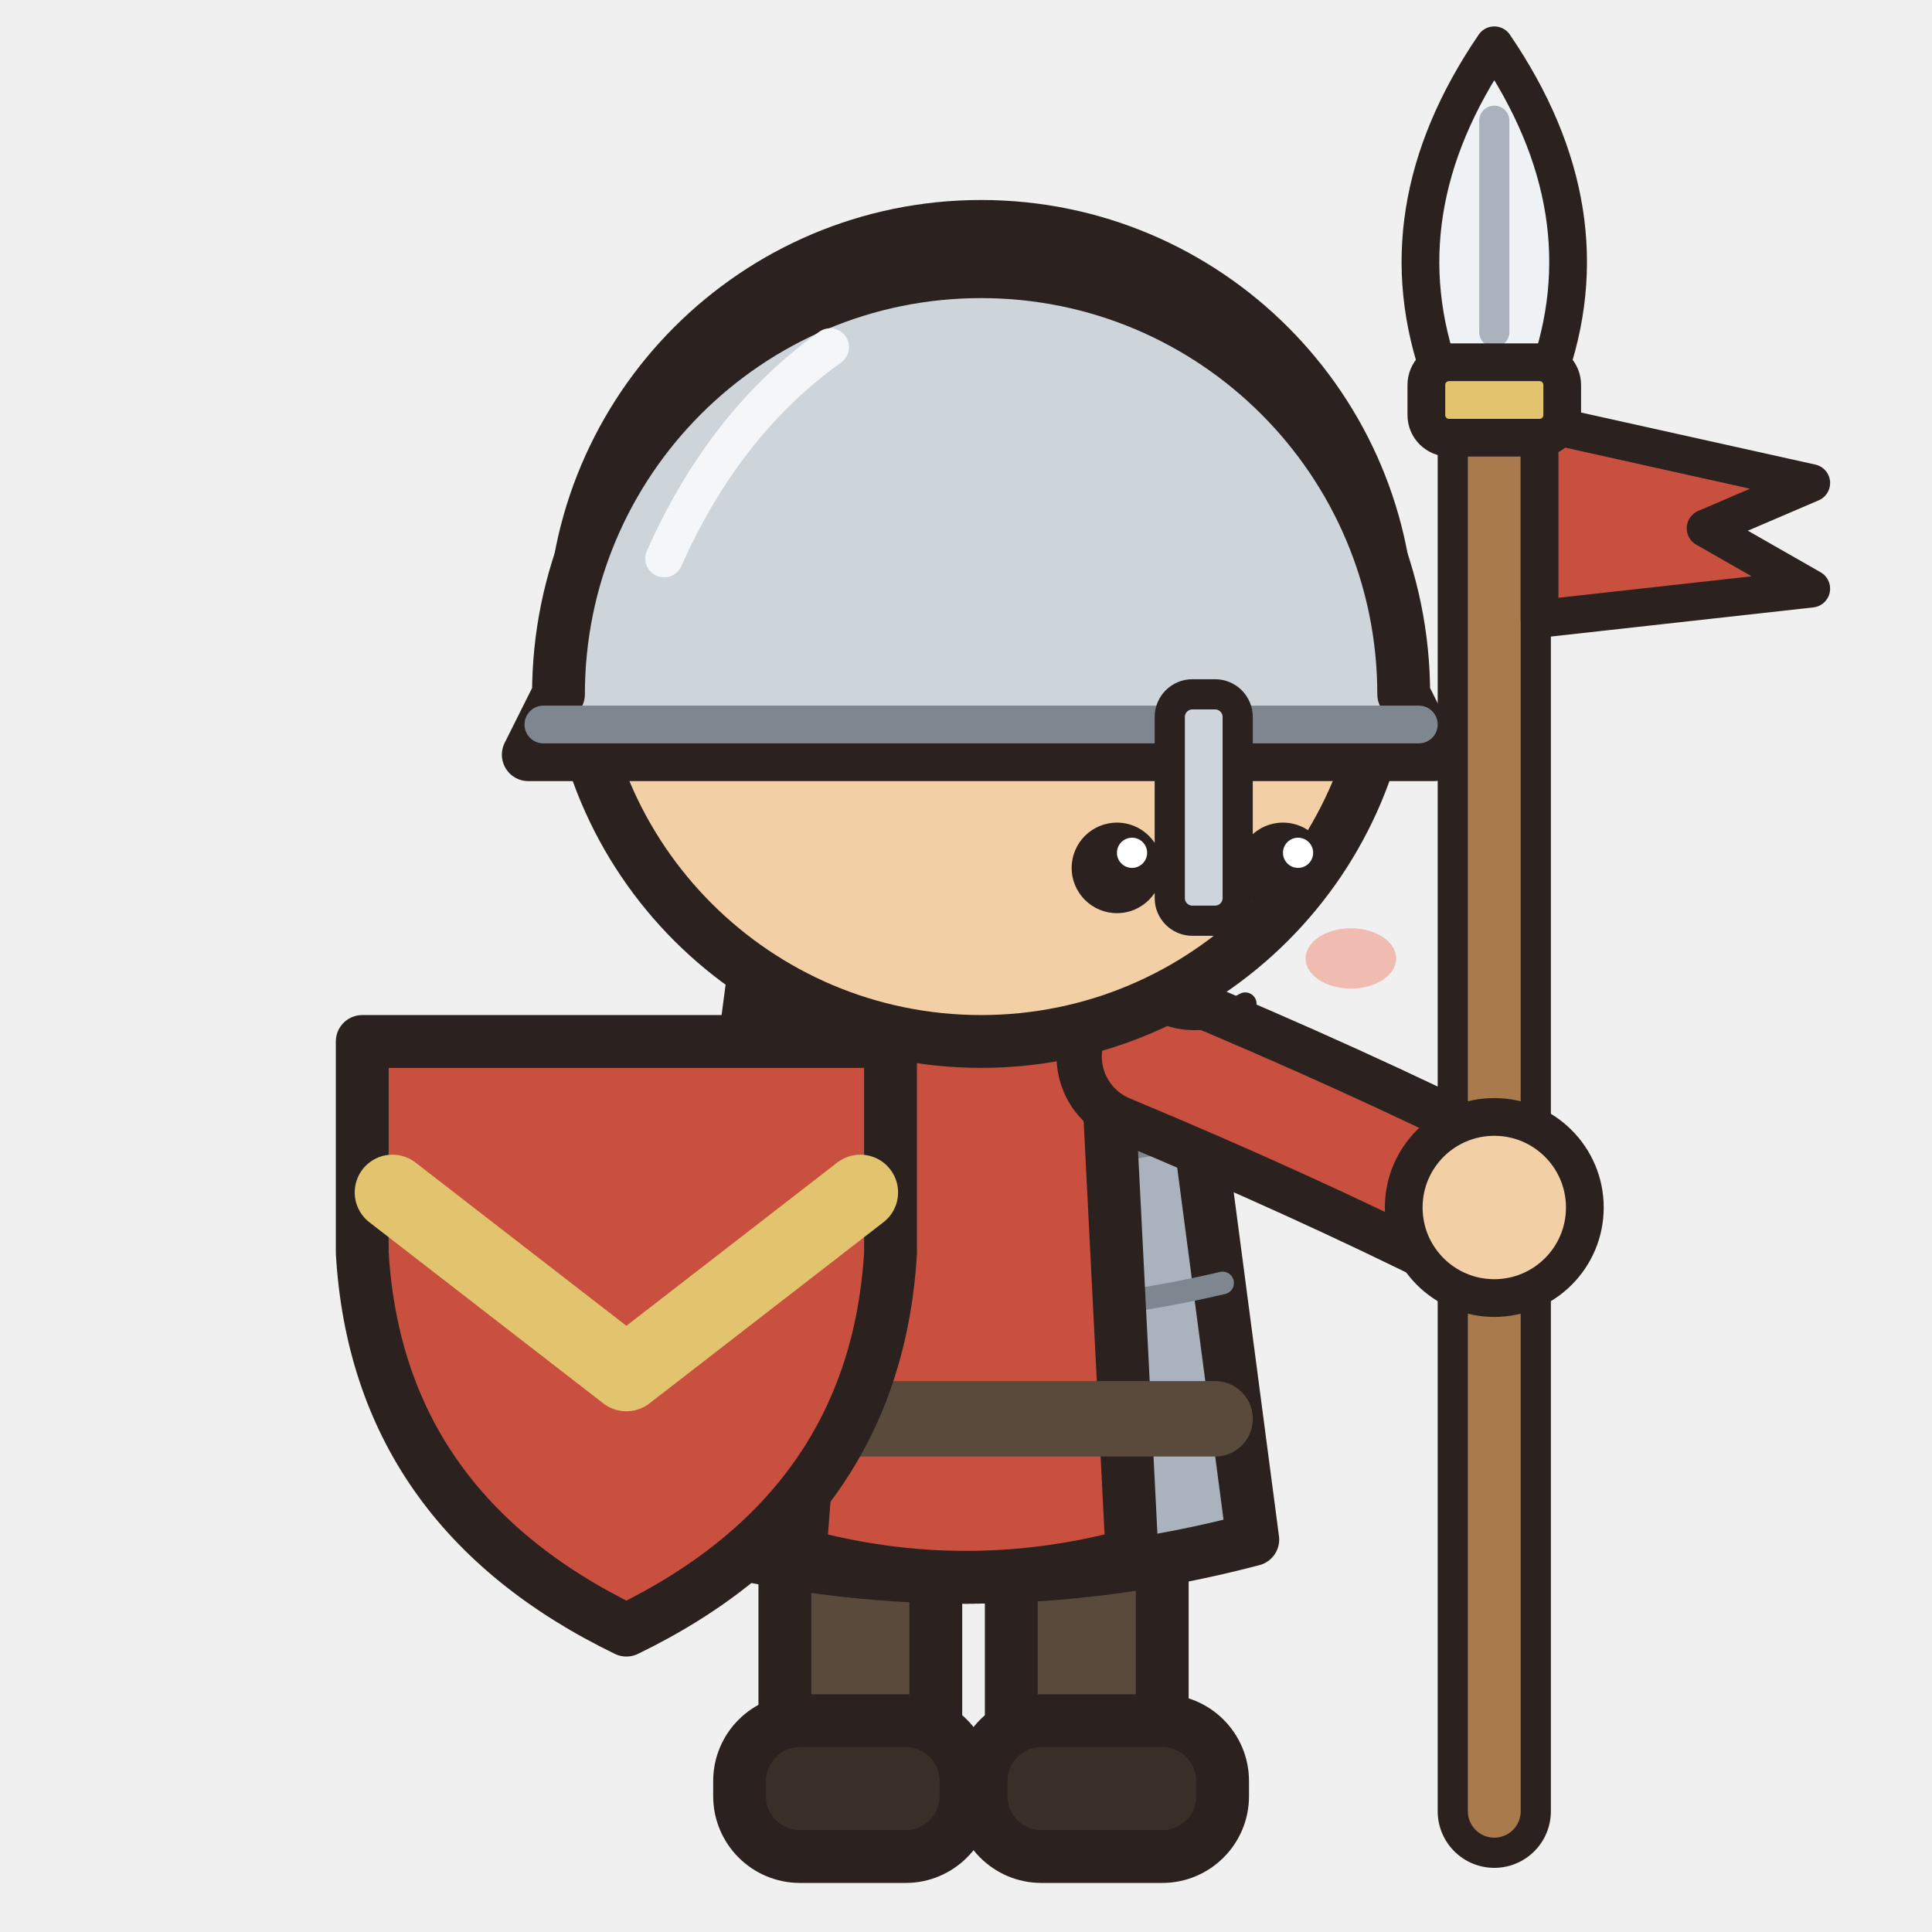
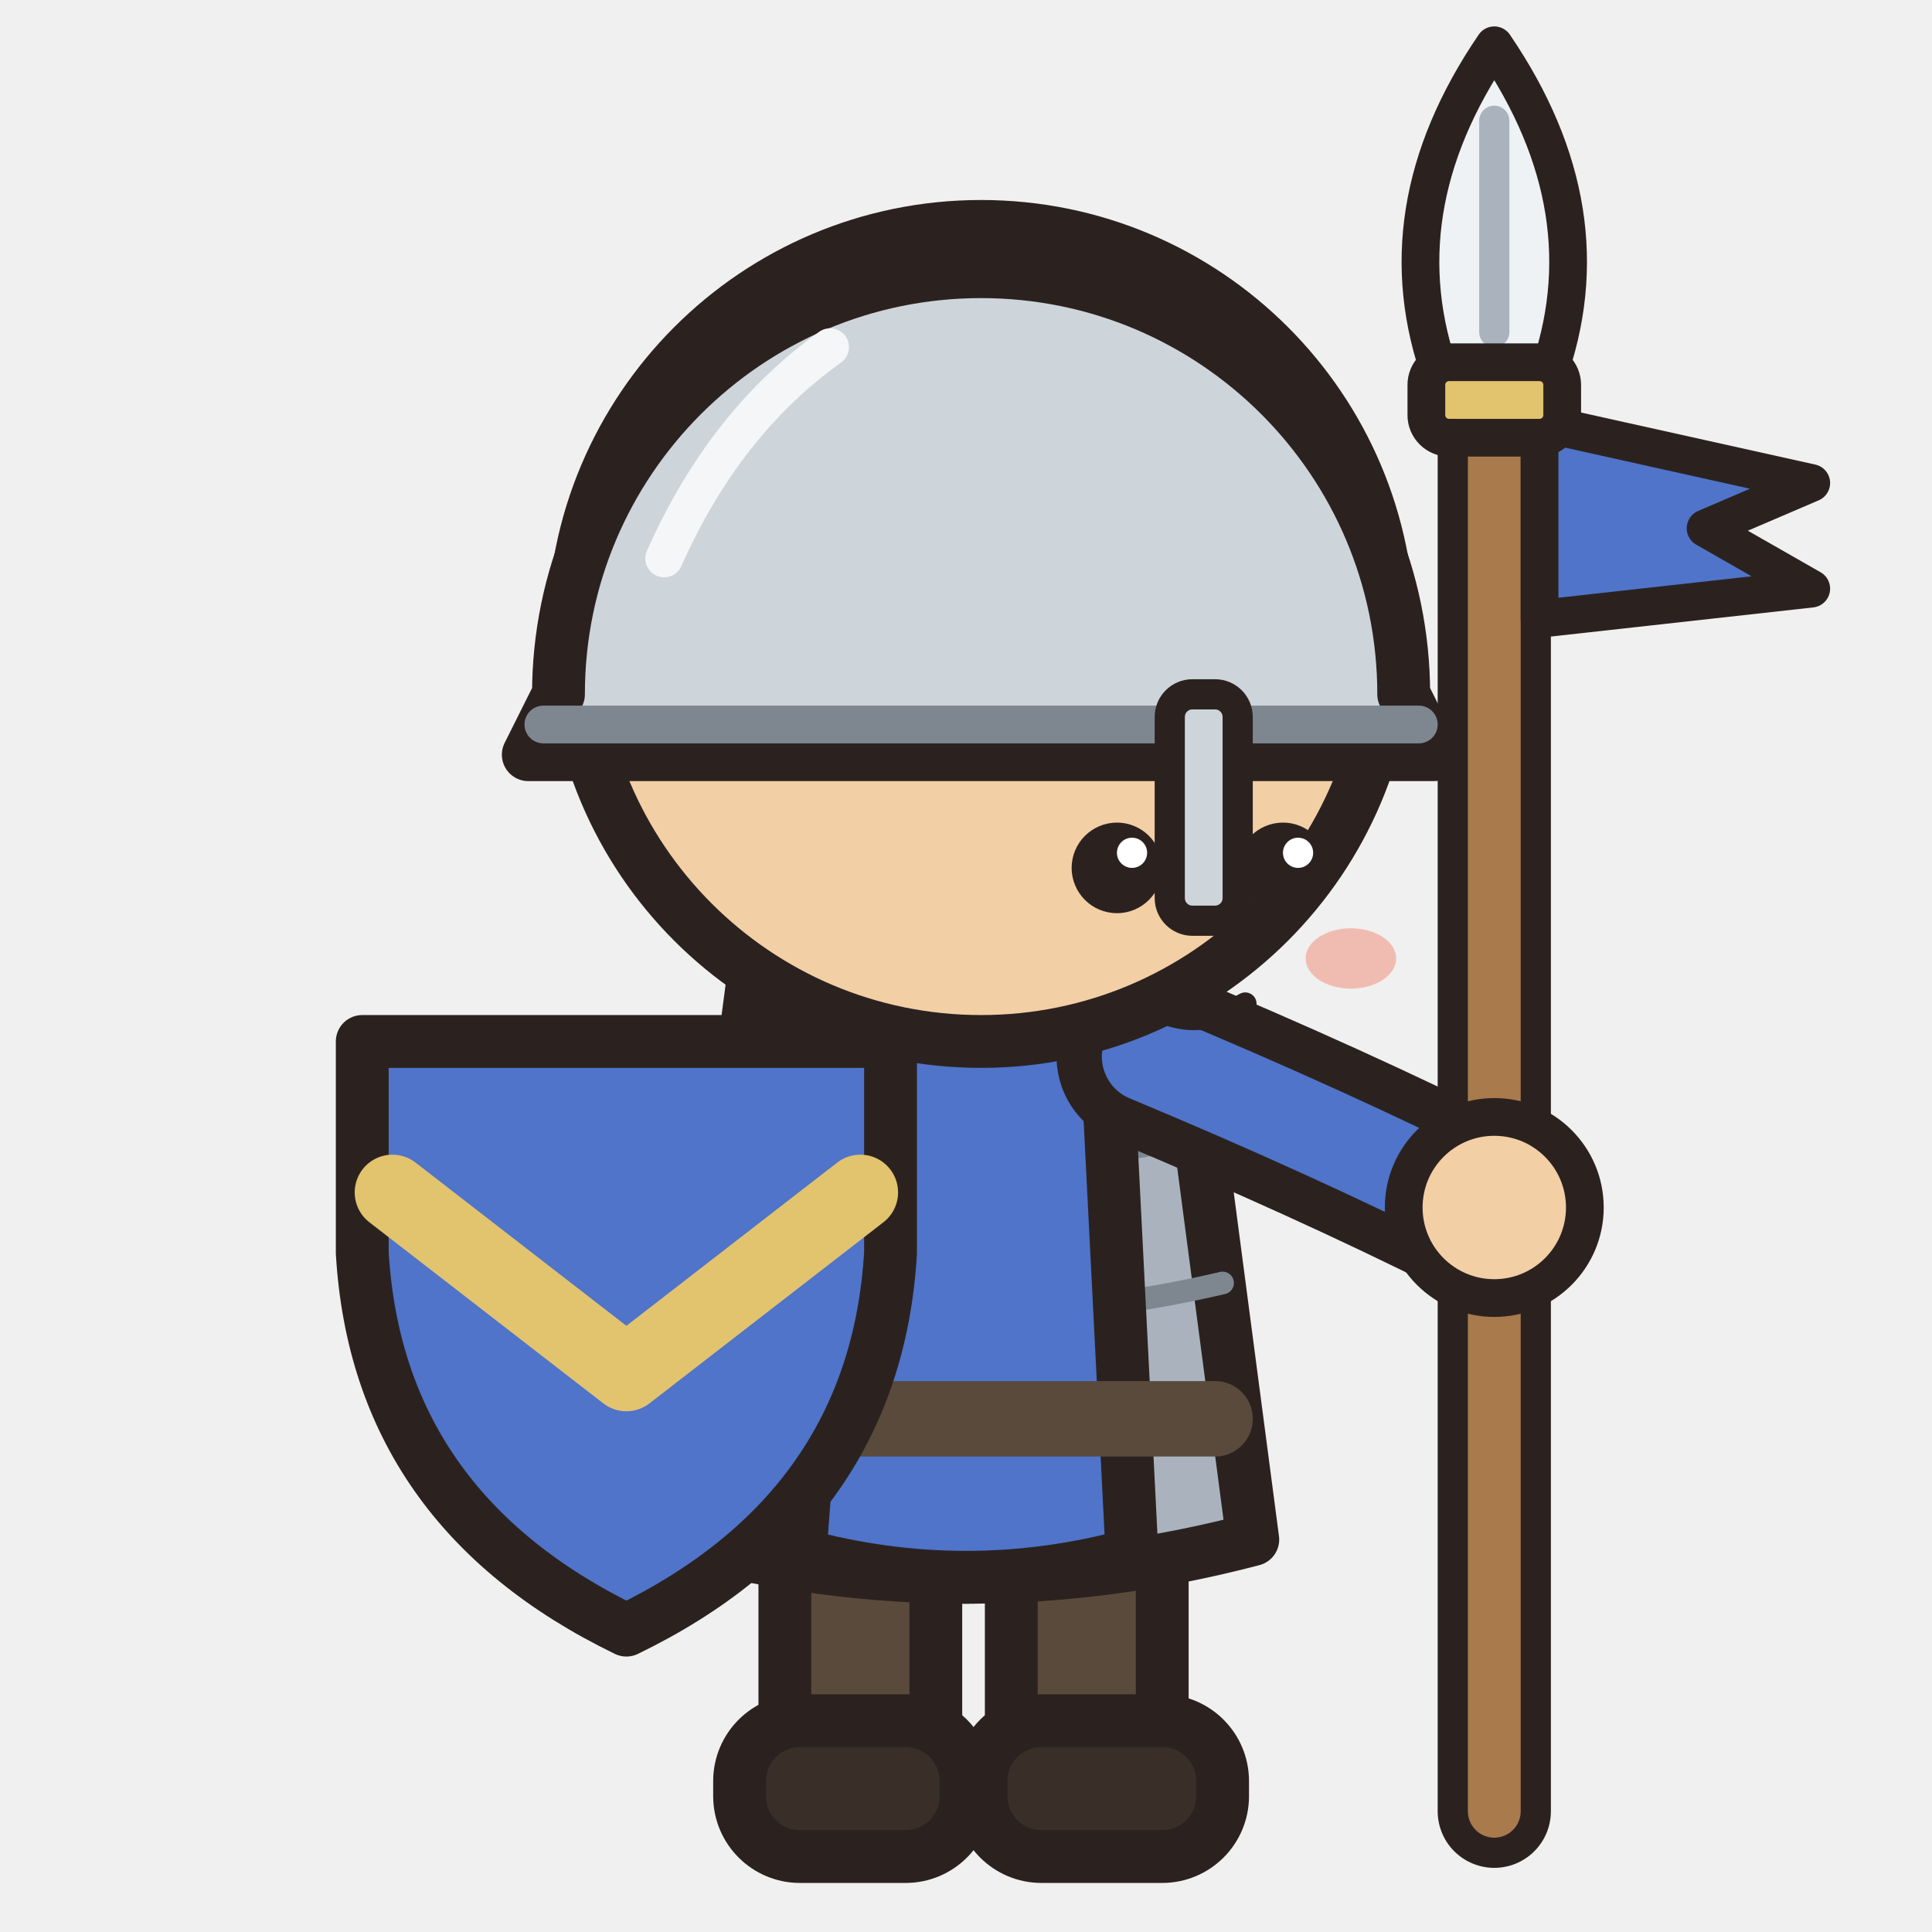
<svg xmlns="http://www.w3.org/2000/svg" viewBox="0 0 256 256" width="256" height="256">
  <g stroke="#2b2220" stroke-width="7" stroke-linejoin="round" stroke-linecap="round">
    <rect x="104" y="196" width="20" height="40" rx="4" fill="#5a4a3c" />
    <rect x="98" y="228" width="30" height="18" rx="8" fill="#3a2e28" />
    <rect x="134" y="196" width="20" height="40" rx="4" fill="#5a4a3c" />
    <rect x="130" y="228" width="32" height="18" rx="8" fill="#3a2e28" />
    <path d="M100 128 Q128 118 156 128 L166 204 Q128 214 90 204 Z" fill="#aab3bd" />
    <path d="M96 150 Q128 158 160 150 M94 170 Q128 178 162 170" fill="none" stroke="#7e8790" stroke-width="3" />
-     <path d="M112 127 L146 127 L150 206 Q128 212 106 206 Z" fill="#c9503f" />
+     <path d="M112 127 L146 127 L150 206 Q128 212 106 206 Z" fill="#4f74c9" />
    <path d="M95 188 L161 188" stroke="#5a4a3c" stroke-width="10" />
    <line x1="198" y1="52" x2="198" y2="240" stroke="#2b2220" stroke-width="15" />
    <line x1="198" y1="52" x2="198" y2="240" stroke="#a87a4c" stroke-width="7" />
-     <path d="M204 56 L240 64 L226 70 L240 78 L204 82 Z" fill="#c9503f" stroke-width="5" />
+     <path d="M204 56 L240 64 L226 70 L240 78 L204 82 Z" fill="#4f74c9" stroke-width="5" />
    <path d="M198 6 Q213 28 205 50 L191 50 Q183 28 198 6 Z" fill="#eef2f5" stroke-width="5" />
    <path d="M198 16 L198 44" stroke="#aab3bd" stroke-width="4" />
    <rect x="189" y="48" width="18" height="10" rx="3" fill="#e2c36e" stroke-width="5" />
    <path d="M152 140 Q176 150 196 160" fill="none" stroke="#2b2220" stroke-width="24" />
-     <path d="M152 140 Q176 150 196 160" fill="none" stroke="#c9503f" stroke-width="12" />
+     <path d="M152 140 Q176 150 196 160" fill="none" stroke="#4f74c9" stroke-width="12" />
    <circle cx="198" cy="160" r="12" fill="#f3cfa6" stroke-width="5" />
-     <path d="M48 138 L118 138 L118 166 Q116 200 83 216 Q50 200 48 166 Z" fill="#c9503f" />
+     <path d="M48 138 L118 138 L118 166 Q116 200 83 216 Q50 200 48 166 Z" fill="#4f74c9" />
    <path d="M52 158 L83 182 L114 158" fill="none" stroke="#e2c36e" stroke-width="10" />
    <circle cx="130" cy="84" r="54" fill="#f3cfa6" />
    <path d="M74 92 A56 56 0 0 1 186 92 L190 100 L70 100 Z" fill="#cdd4da" />
    <path d="M88 74 Q96 56 110 46" fill="none" stroke="#f4f6f8" stroke-width="5" />
    <path d="M72 96 L188 96" stroke="#7e8790" stroke-width="5" />
    <rect x="155" y="92" width="9" height="30" rx="3" fill="#cdd4da" stroke-width="4" />
  </g>
  <circle cx="148" cy="115" r="6" fill="#2b2220" />
  <circle cx="170" cy="115" r="6" fill="#2b2220" />
  <circle cx="150" cy="113" r="2" fill="#fff" />
  <circle cx="172" cy="113" r="2" fill="#fff" />
  <ellipse cx="179" cy="127" rx="6" ry="4" fill="#f09a88" opacity="0.6" />
  <path d="M152 133 Q158 137 165 133" fill="none" stroke="#2b2220" stroke-width="3" stroke-linecap="round" />
</svg>
